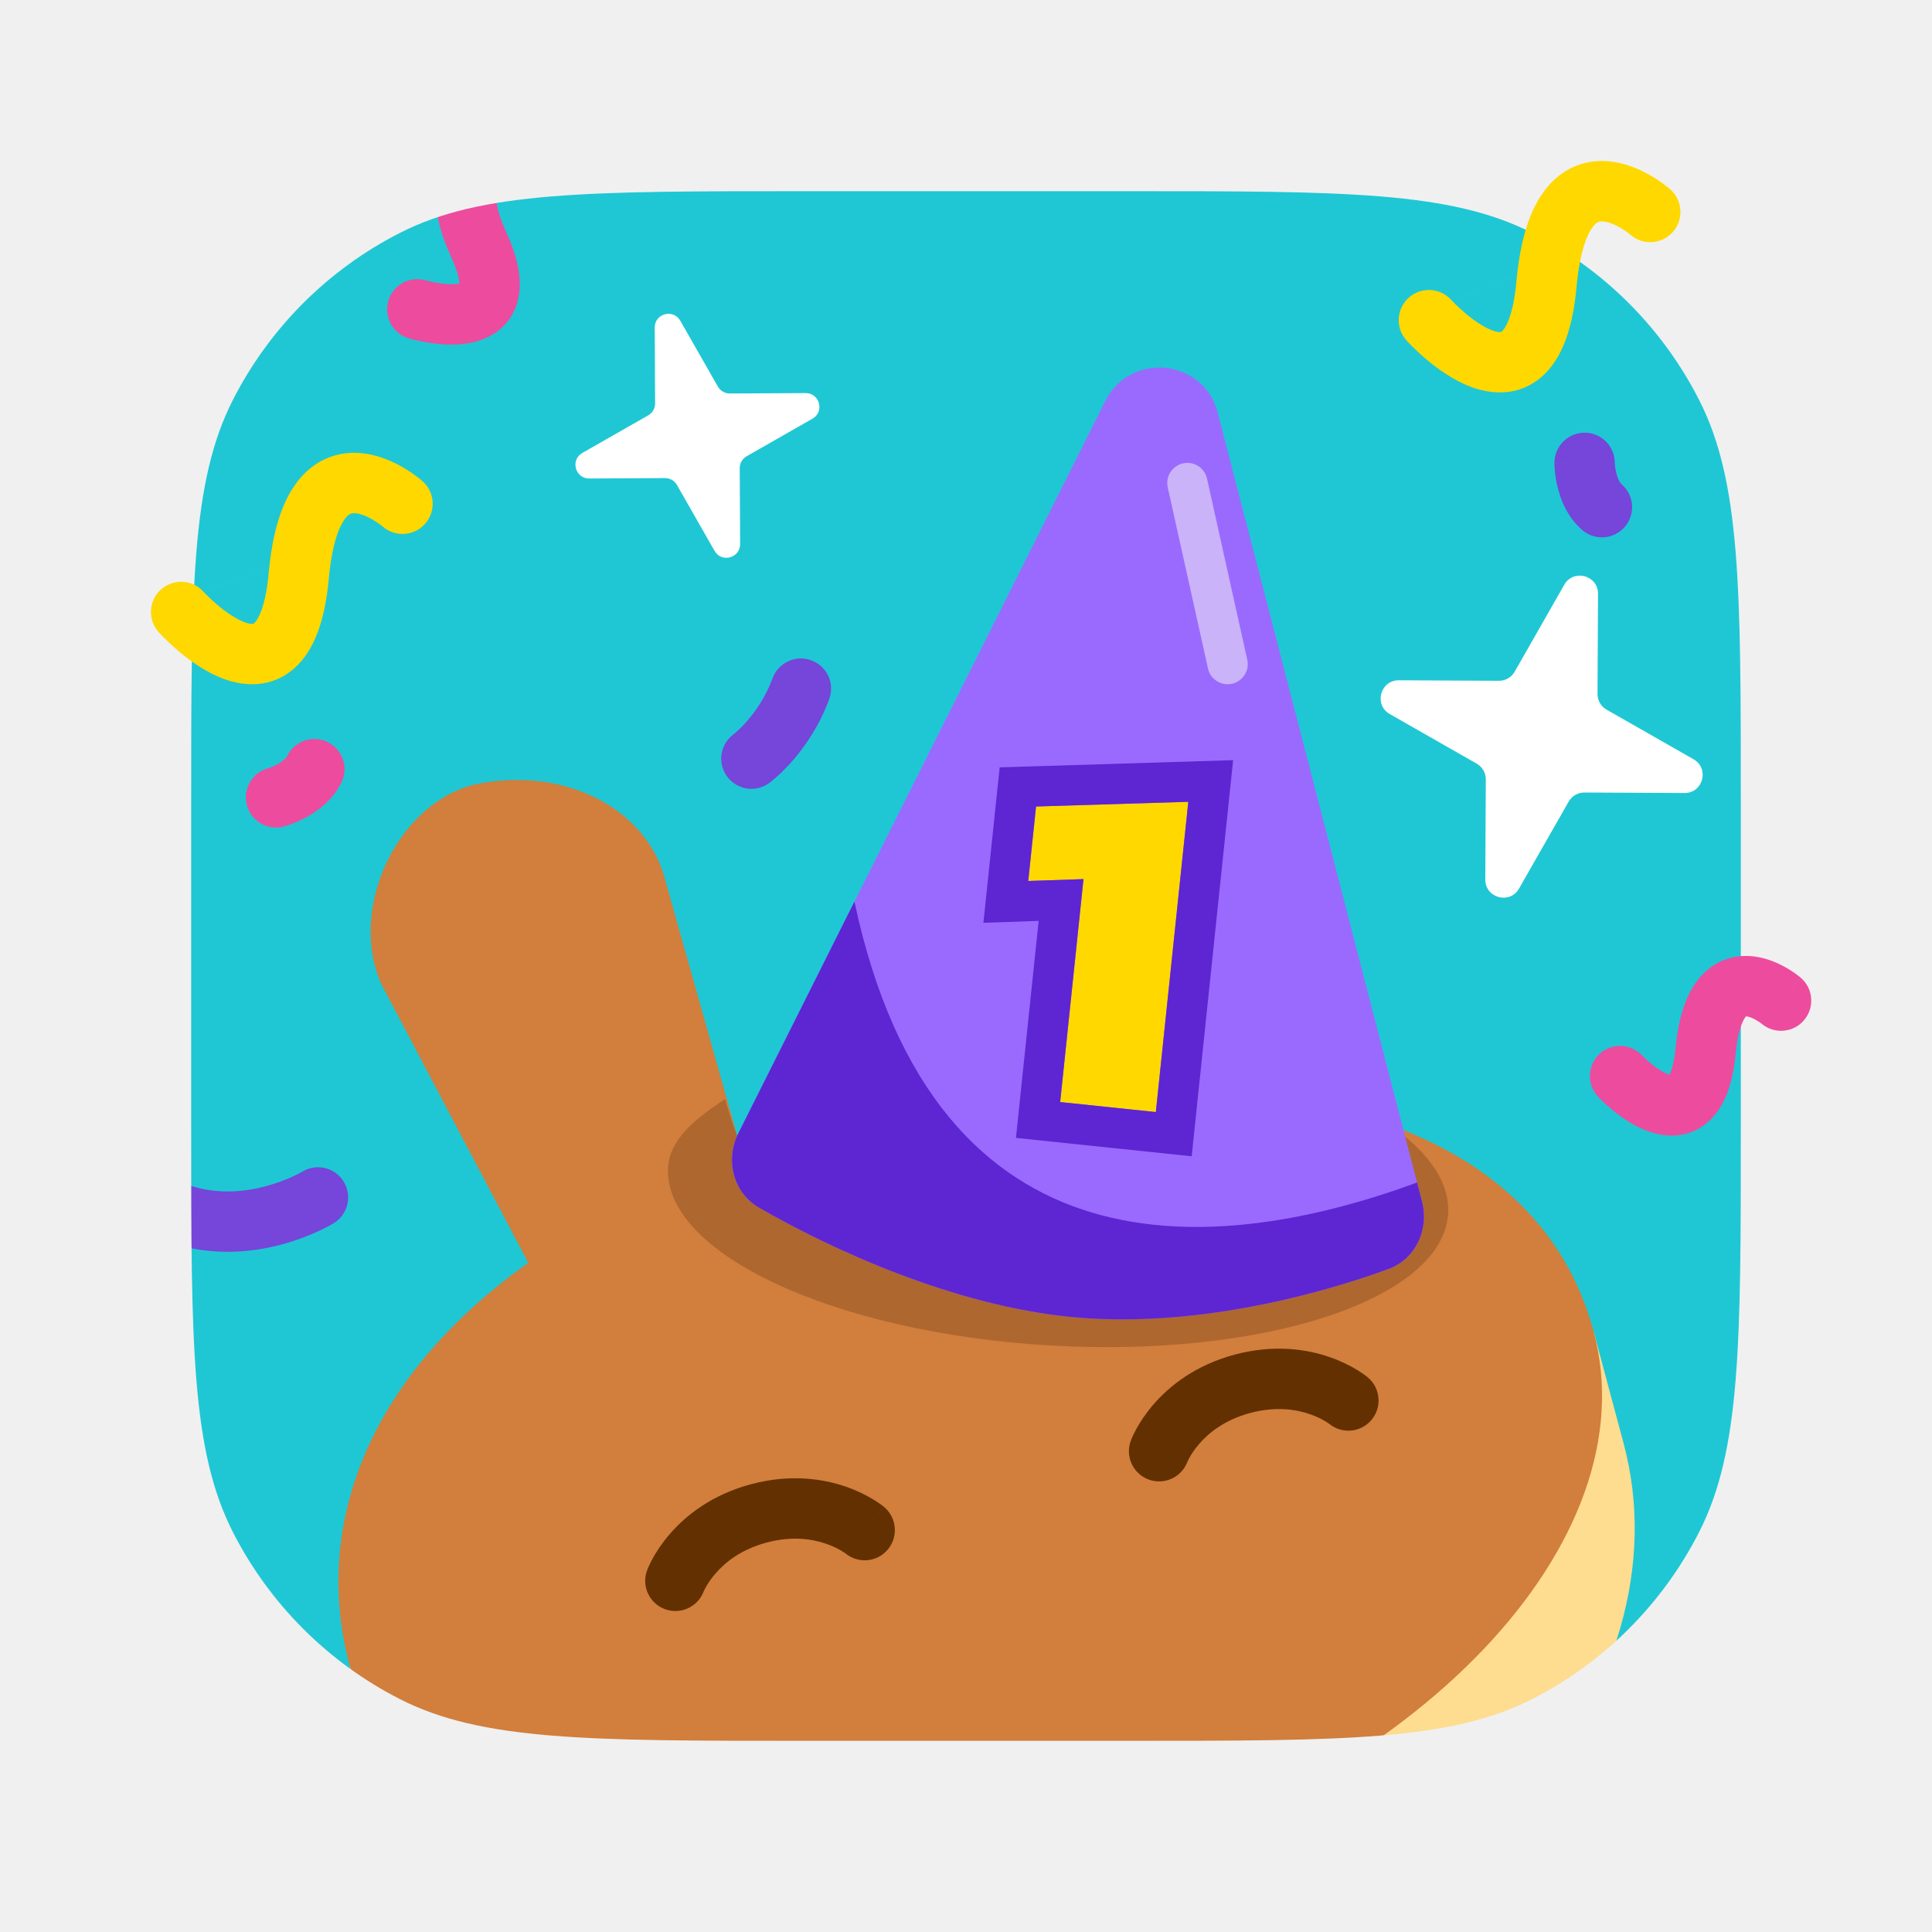
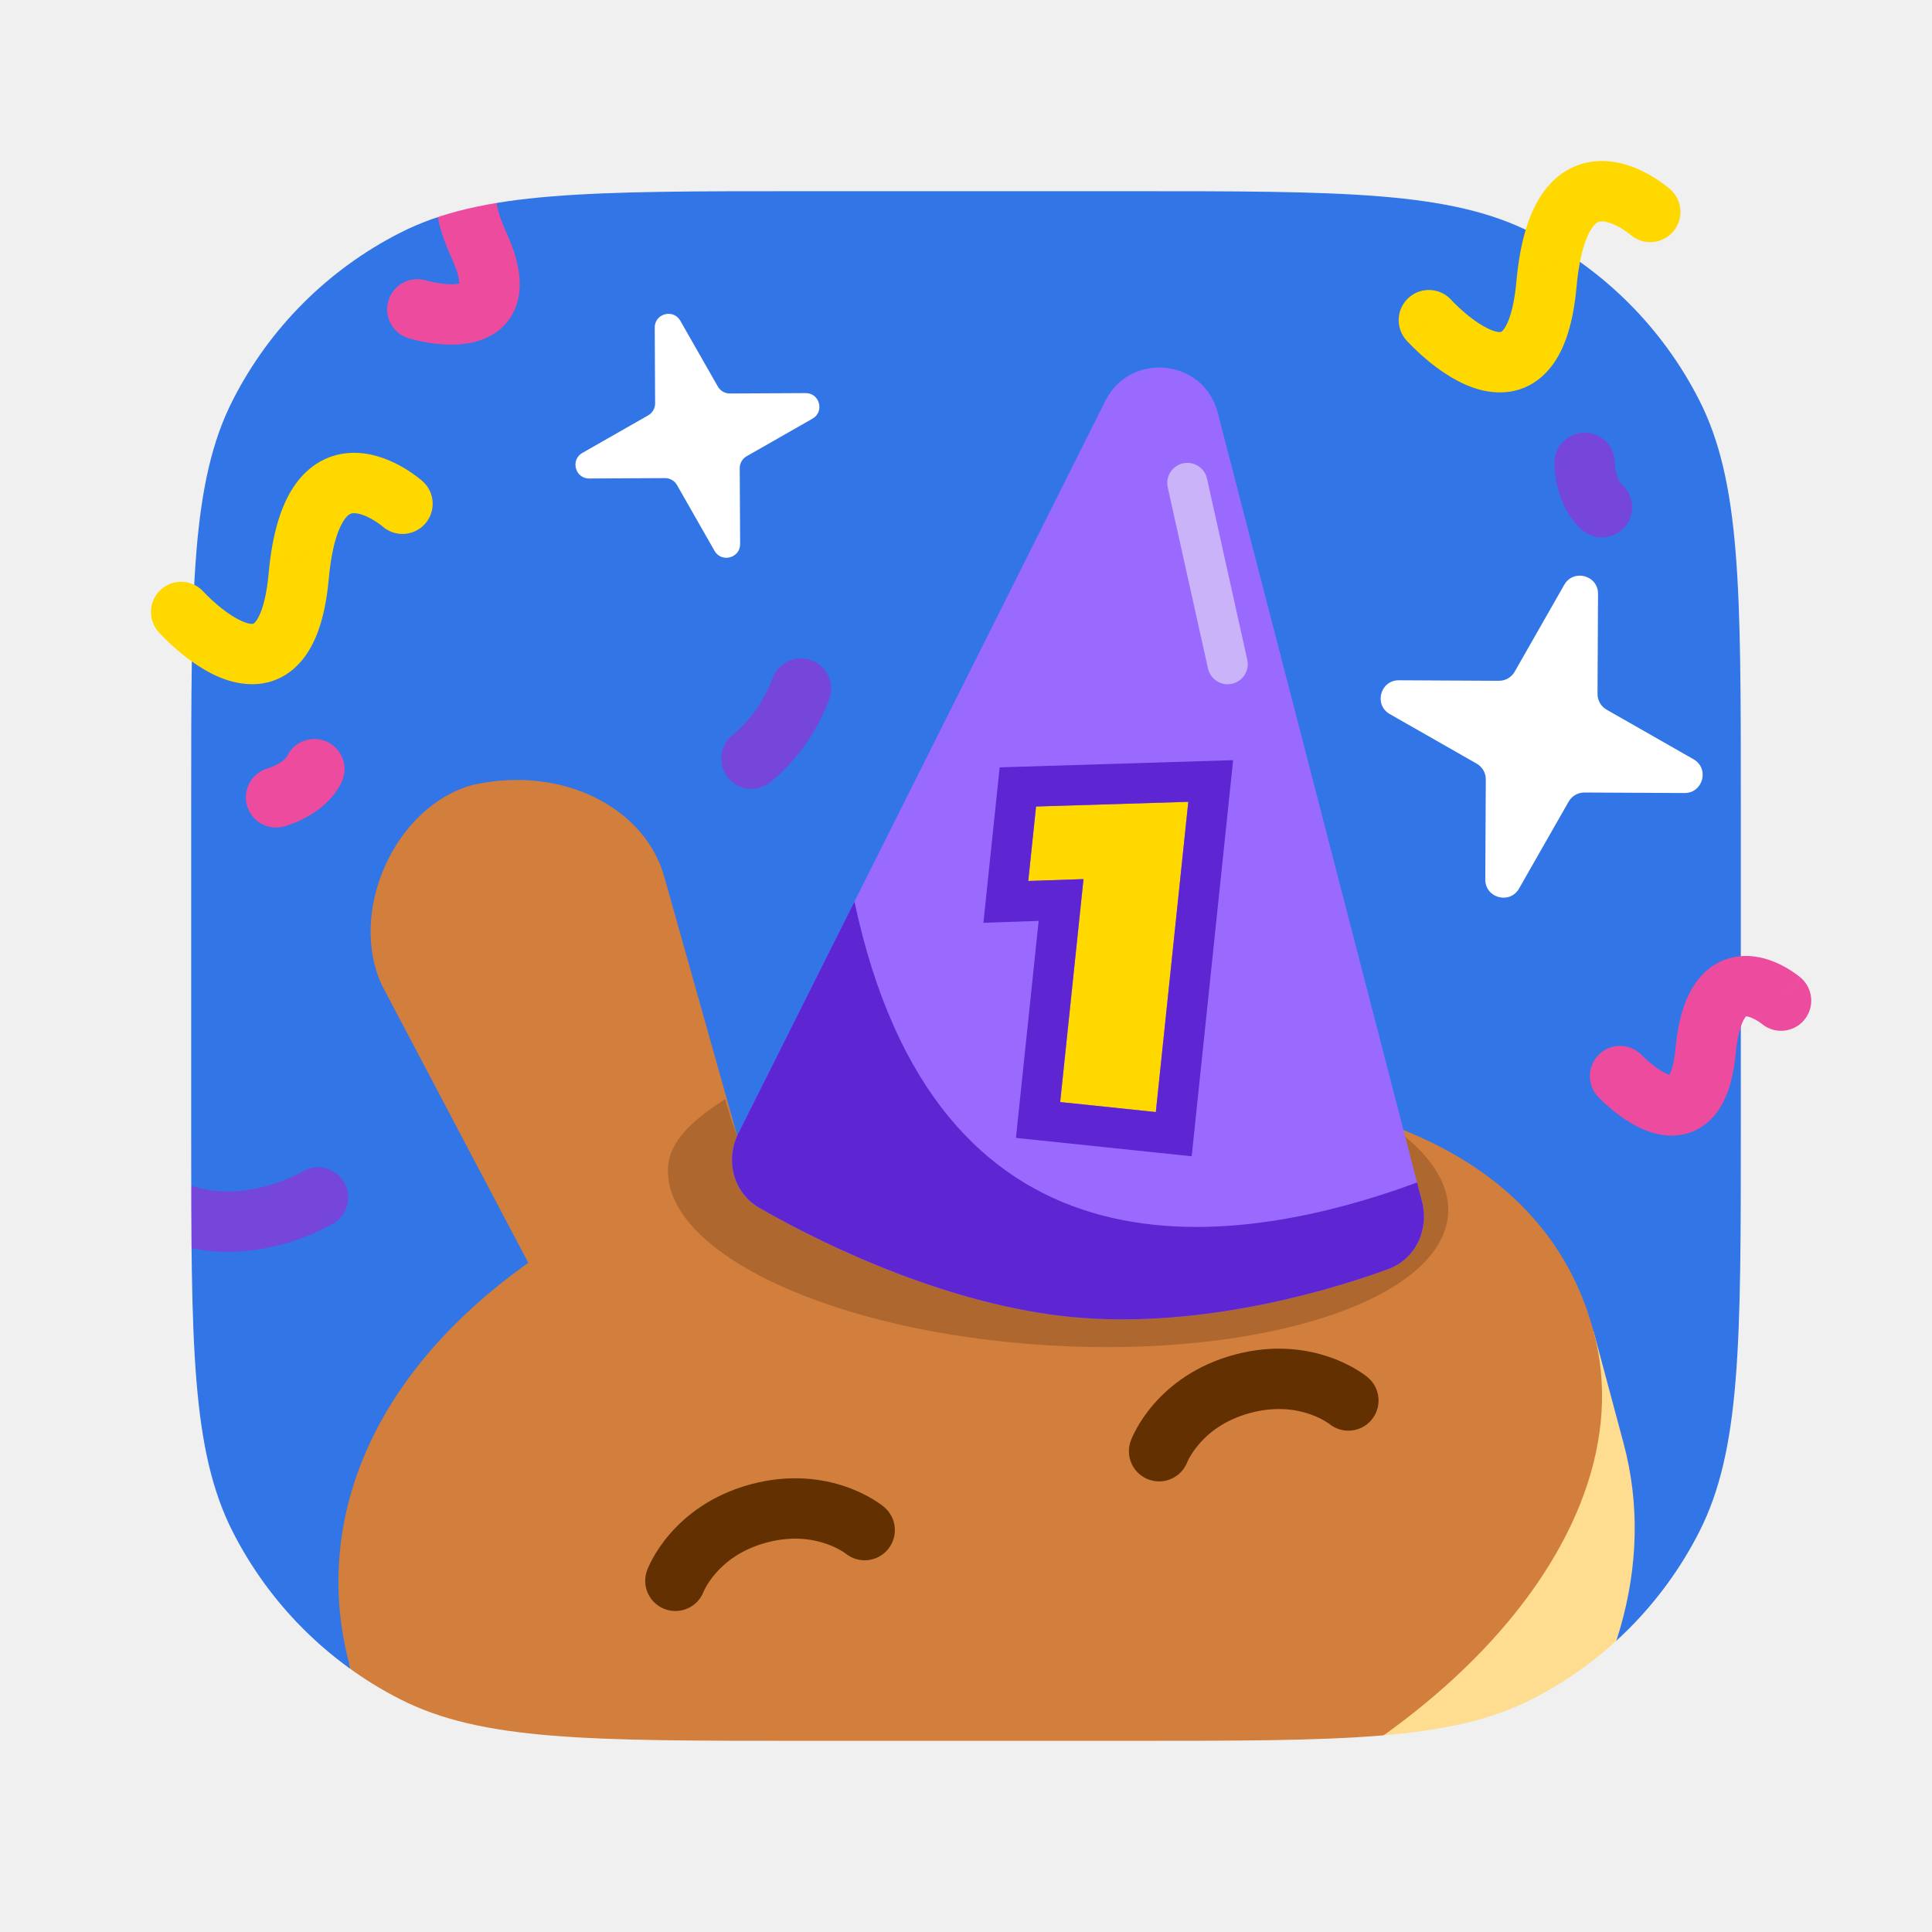
<svg xmlns="http://www.w3.org/2000/svg" width="192" height="192" fill="none" viewBox="0 0 192 192">
  <mask id="mask0" width="154" height="154" x="19" y="19" maskUnits="userSpaceOnUse" style="mask-type:alpha">
    <path fill="#EFF3F5" d="M19 79.8C19 58.518 19 47.877 23.142 39.748C26.785 32.598 32.598 26.785 39.748 23.142C47.877 19 58.518 19 79.8 19H112.2C133.482 19 144.123 19 152.252 23.142C159.402 26.785 165.215 32.598 168.858 39.748C173 47.877 173 58.518 173 79.8V112.2C173 133.482 173 144.123 168.858 152.252C165.215 159.402 159.402 165.215 152.252 168.858C144.123 173 133.482 173 112.2 173H79.8C58.518 173 47.877 173 39.748 168.858C32.598 165.215 26.785 159.402 23.142 152.252C19 144.123 19 133.482 19 112.2V79.8Z" />
  </mask>
  <g mask="url(#mask0)">
-     <path fill="#1FC7D4" d="M6 6H186V186H6V6Z" />
+     <path fill="#3275E6" d="M6 6H186V186H6V6Z" />
    <path fill="#FEDC90" d="M161.351 143.439C167.804 167.523 145.358 194.463 111.216 203.611C77.073 212.76 44.164 200.652 37.711 176.568L34.736 165.468L158.377 132.339L161.351 143.439Z" />
    <path fill="#D27E3C" fill-rule="evenodd" d="M38 98C34.513 90.715 39.198 80.091 47 78C56 75.997 64.203 80.363 66.048 87.248L74 115.5C78.059 113.82 81.956 112.324 86.434 111.124C90.808 109.952 95.15 109.086 99.408 108.511L97.5 101.5C95.655 94.615 98 88.546 107.5 86C115.302 83.909 121.877 88.447 122.5 96.5L122.5 108.511C142.261 110.296 154.69 118.578 158.377 132.339C163.967 153.203 140.822 177.534 106.679 186.682C72.537 195.831 40.327 186.333 34.736 165.468C31.068 151.778 36.436 136.907 52.5 125.5L38 98Z" clip-rule="evenodd" />
    <path fill="#AE672F" d="M143.912 120.602C143.409 129.106 125.647 134.972 104.24 133.703C82.834 132.435 65.889 124.512 66.393 116.008C66.552 113.336 68.922 111.246 72.066 109.234C72.066 109.234 73.585 114.889 74.601 114.888C81.43 113.089 96.703 102.352 106.065 102.906C127.472 104.175 144.416 112.097 143.912 120.602Z" />
    <path fill="#7645D9" fill-rule="evenodd" d="M34.156 117.431C35.022 118.843 34.58 120.69 33.168 121.557L31.599 119C33.168 121.557 33.167 121.557 33.166 121.558L33.164 121.559L33.159 121.562L33.147 121.57L33.115 121.589C33.091 121.603 33.059 121.622 33.02 121.644C32.943 121.689 32.838 121.749 32.708 121.82C32.446 121.961 32.08 122.15 31.622 122.362C30.71 122.783 29.415 123.302 27.85 123.712C24.74 124.527 20.372 124.954 15.841 123.082C13.61 122.16 11.944 120.949 10.811 119.484C9.662 118.001 9.188 116.422 9.092 114.998C9 113.611 9.267 112.415 9.535 111.594C9.672 111.176 9.816 110.833 9.932 110.582C9.991 110.456 10.044 110.351 10.086 110.27C10.107 110.23 10.126 110.195 10.142 110.166L10.163 110.128L10.172 110.112L10.177 110.105L10.178 110.101C10.179 110.1 10.18 110.098 12.778 111.598L10.18 110.098C11.009 108.663 12.843 108.172 14.278 109C15.7 109.821 16.196 111.63 15.399 113.059C15.395 113.067 15.386 113.084 15.374 113.11C15.342 113.179 15.29 113.299 15.239 113.457C15.131 113.788 15.052 114.193 15.079 114.598C15.104 114.966 15.215 115.372 15.555 115.811C15.909 116.269 16.634 116.917 18.132 117.536C21.06 118.746 23.997 118.519 26.33 117.908C27.485 117.605 28.445 117.22 29.107 116.914C29.436 116.762 29.687 116.632 29.846 116.546C29.926 116.503 29.982 116.471 30.013 116.453L30.04 116.437L30.036 116.439L30.033 116.441M34.156 117.431C33.291 116.022 31.451 115.579 30.041 116.437L34.156 117.431ZM30.041 116.437C30.038 116.438 30.034 116.44 30.031 116.442L30.041 116.437Z" clip-rule="evenodd" />
    <path fill="#7645D9" fill-rule="evenodd" d="M74.674 75.391C76.451 77.808 76.452 77.807 76.453 77.807L76.455 77.805L76.458 77.803L76.466 77.797L76.486 77.782C76.501 77.771 76.519 77.757 76.54 77.741C76.582 77.709 76.635 77.667 76.7 77.615C76.828 77.511 77 77.368 77.205 77.184C77.615 76.819 78.161 76.291 78.763 75.603C79.961 74.231 81.414 72.182 82.409 69.472C82.98 67.917 82.182 66.193 80.627 65.622C79.072 65.051 77.348 65.849 76.777 67.404C76.093 69.265 75.087 70.692 74.245 71.654C73.827 72.132 73.459 72.486 73.208 72.71C73.084 72.821 72.989 72.899 72.934 72.944C72.907 72.966 72.889 72.98 72.882 72.985C72.882 72.985 72.882 72.985 72.882 72.985C72.882 72.985 72.882 72.985 72.882 72.985C71.56 73.97 71.28 75.838 72.257 77.168C73.239 78.503 75.117 78.789 76.451 77.808L74.674 75.391Z" clip-rule="evenodd" />
    <path fill="#ED4B9E" fill-rule="evenodd" d="M51.066 19.203C52.688 19.484 54.235 18.403 54.529 16.78C54.823 15.149 53.74 13.589 52.109 13.295L51.576 16.247C52.109 13.295 52.108 13.294 52.106 13.294L52.103 13.293L52.096 13.292L52.079 13.289L52.036 13.282C52.004 13.277 51.962 13.27 51.914 13.263C51.816 13.249 51.687 13.232 51.531 13.216C51.223 13.185 50.797 13.155 50.302 13.161C49.377 13.171 47.912 13.305 46.528 14.04C44.982 14.86 43.699 16.359 43.385 18.601C43.101 20.626 43.653 22.948 44.852 25.574C45.52 27.036 45.638 27.83 45.65 28.176C45.633 28.18 45.615 28.184 45.596 28.187C45.073 28.289 44.309 28.255 43.52 28.127C43.157 28.069 42.844 27.999 42.626 27.946C42.518 27.919 42.435 27.898 42.385 27.884C42.36 27.877 42.343 27.872 42.336 27.87L42.336 27.87M42.331 27.868C42.33 27.868 42.33 27.868 42.33 27.868L42.333 27.869L42.336 27.87C42.334 27.869 42.332 27.869 42.331 27.868M42.331 27.868C40.748 27.394 39.078 28.29 38.599 29.872C38.118 31.458 39.015 33.133 40.6 33.613L41.47 30.742C40.6 33.613 40.601 33.614 40.602 33.614L40.605 33.615L40.61 33.616L40.624 33.62L40.664 33.632C40.696 33.641 40.737 33.653 40.788 33.667C40.889 33.695 41.029 33.732 41.199 33.774C41.537 33.857 42.01 33.961 42.562 34.05C43.605 34.219 45.19 34.379 46.743 34.077C48.336 33.766 50.45 32.821 51.308 30.366C52.067 28.193 51.499 25.683 50.31 23.08C49.317 20.909 49.272 19.823 49.327 19.433C49.344 19.31 49.343 19.316 49.342 19.328C49.342 19.333 49.341 19.34 49.341 19.339C49.504 19.253 49.86 19.166 50.369 19.16C50.591 19.158 50.786 19.171 50.918 19.185C50.983 19.192 51.03 19.198 51.053 19.201C51.059 19.202 51.063 19.203 51.066 19.203C51.066 19.203 51.066 19.203 51.066 19.203M45.857 28.115C45.856 28.115 45.85 28.117 45.841 28.123C45.853 28.118 45.857 28.115 45.857 28.115Z" clip-rule="evenodd" />
    <path fill="#ED4B9E" fill-rule="evenodd" d="M26.635 76.349C25.048 76.787 24.109 78.424 24.536 80.017C24.965 81.618 26.61 82.568 28.21 82.139L27.433 79.241C28.21 82.139 28.211 82.139 28.212 82.138L28.217 82.137L28.226 82.135L28.245 82.129L28.298 82.114C28.338 82.103 28.389 82.087 28.45 82.068C28.571 82.031 28.732 81.977 28.923 81.907C29.301 81.768 29.816 81.555 30.381 81.251C31.436 80.684 33.031 79.605 33.935 77.757C34.663 76.269 34.046 74.472 32.558 73.744C31.07 73.016 29.273 73.632 28.545 75.121C28.446 75.324 28.137 75.646 27.54 75.967C27.278 76.108 27.03 76.21 26.851 76.276C26.764 76.308 26.698 76.33 26.662 76.341C26.648 76.345 26.639 76.348 26.635 76.349Z" clip-rule="evenodd" />
  </g>
  <path fill="#7645D9" fill-rule="evenodd" d="M160.476 45.977C160.463 44.331 159.125 43 157.476 43C155.819 43 154.476 44.343 154.476 46L157.476 46C154.476 46 154.476 46.001 154.476 46.002L154.476 46.008L154.476 46.016L154.476 46.037L154.477 46.091C154.477 46.133 154.479 46.187 154.482 46.25C154.487 46.377 154.496 46.546 154.515 46.749C154.551 47.15 154.624 47.703 154.771 48.327C155.046 49.493 155.675 51.312 157.227 52.664C158.476 53.752 160.371 53.622 161.459 52.373C162.548 51.123 162.417 49.228 161.168 48.14C160.998 47.992 160.766 47.61 160.611 46.95C160.543 46.661 160.508 46.395 160.49 46.205C160.482 46.112 160.478 46.043 160.477 46.005C160.476 45.991 160.476 45.982 160.476 45.977Z" clip-rule="evenodd" />
  <path fill="#9A6AFF" d="M106.481 130.881C118.161 132.015 130.467 128.862 137.959 126.119C140.673 125.126 142.039 122.203 141.316 119.411L121.016 41.007C119.628 35.645 112.326 34.89 109.841 39.85L73.383 112.612C72.042 115.289 72.871 118.543 75.462 120.033C82.731 124.211 94.781 129.744 106.481 130.881Z" />
  <path fill="#5E25D2" fill-rule="evenodd" d="M137.959 126.119C130.467 128.862 118.161 132.015 106.481 130.88C94.781 129.744 82.731 124.211 75.462 120.032C72.872 118.543 72.042 115.289 73.383 112.612L84.914 89.598C92.993 127.572 121.175 124.744 140.826 117.518L141.316 119.411C142.039 122.203 140.673 125.126 137.959 126.119Z" clip-rule="evenodd" />
  <path fill="#633001" fill-rule="evenodd" d="M69.922 158.173C69.335 159.705 67.624 160.484 66.081 159.915C64.527 159.341 63.732 157.616 64.306 156.061L67.12 157.1C64.306 156.061 64.306 156.06 64.307 156.058L64.308 156.055L64.31 156.049L64.316 156.035L64.329 156.001C64.338 155.976 64.35 155.946 64.364 155.911C64.392 155.842 64.43 155.755 64.477 155.651C64.57 155.443 64.703 155.168 64.883 154.844C65.24 154.197 65.787 153.344 66.578 152.433C68.172 150.594 70.739 148.545 74.629 147.503C78.519 146.46 81.766 146.952 84.066 147.747C85.206 148.141 86.106 148.607 86.739 148.988C87.057 149.178 87.309 149.35 87.495 149.483C87.587 149.55 87.663 149.607 87.722 149.653C87.752 149.676 87.777 149.696 87.798 149.712L87.826 149.735L87.838 149.745L87.843 149.749L87.845 149.751C87.847 149.752 87.848 149.753 85.93 152.06L87.848 149.753C89.122 150.812 89.296 152.704 88.237 153.978C87.186 155.243 85.314 155.424 84.04 154.39C84.033 154.385 84.016 154.372 83.99 154.353C83.927 154.308 83.811 154.228 83.645 154.128C83.313 153.928 82.791 153.655 82.106 153.418C80.755 152.951 78.741 152.612 76.181 153.298C73.622 153.984 72.047 155.284 71.111 156.364C70.636 156.912 70.321 157.409 70.133 157.749C70.039 157.918 69.978 158.045 69.947 158.116C69.933 158.146 69.925 158.165 69.922 158.173Z" clip-rule="evenodd" />
  <path fill="#633001" fill-rule="evenodd" d="M117.992 145.293C117.405 146.825 115.694 147.604 114.151 147.034C112.597 146.46 111.802 144.735 112.376 143.181L115.19 144.22C112.376 143.181 112.376 143.18 112.377 143.178L112.378 143.175L112.38 143.169L112.386 143.155L112.399 143.121C112.408 143.096 112.42 143.066 112.434 143.031C112.462 142.962 112.5 142.874 112.546 142.77C112.64 142.563 112.773 142.288 112.953 141.964C113.31 141.317 113.857 140.464 114.647 139.553C116.242 137.714 118.808 135.665 122.698 134.622C126.589 133.58 129.836 134.071 132.136 134.867C133.276 135.261 134.176 135.726 134.809 136.107C135.127 136.298 135.379 136.47 135.565 136.603C135.657 136.669 135.733 136.727 135.792 136.772C135.822 136.795 135.847 136.815 135.868 136.832L135.896 136.855L135.908 136.865L135.913 136.869L135.915 136.871C135.916 136.872 135.918 136.873 134 139.18L135.918 136.873C137.192 137.932 137.366 139.823 136.307 141.098C135.256 142.362 133.384 142.544 132.11 141.51C132.103 141.505 132.086 141.492 132.06 141.473C131.997 141.427 131.881 141.348 131.715 141.248C131.383 141.048 130.861 140.774 130.176 140.537C128.825 140.07 126.811 139.732 124.251 140.418C121.692 141.104 120.117 142.404 119.181 143.483C118.706 144.031 118.391 144.529 118.203 144.869C118.109 145.038 118.048 145.165 118.017 145.236C118.003 145.265 117.995 145.285 117.992 145.293Z" clip-rule="evenodd" />
  <path fill="#FFD800" d="M105.359 109.521L107.677 87.363L102.187 87.551L102.961 80.15L118.092 79.683L114.866 110.515L105.359 109.521Z" />
  <path fill="#5E25D2" fill-rule="evenodd" d="M100.964 113.083L103.22 91.518L97.73 91.707L99.346 76.259L122.547 75.544L118.428 114.91L100.964 113.083ZM107.677 87.363L105.359 109.521L114.866 110.515L118.092 79.683L102.961 80.15L102.187 87.551L107.677 87.363Z" clip-rule="evenodd" />
  <path fill="#fff" d="M150.963 88.301C150.047 89.906 147.597 89.249 147.606 87.402L147.658 77.459C147.661 76.811 147.315 76.211 146.751 75.89L138.115 70.963C136.511 70.047 137.167 67.597 139.015 67.606L148.957 67.657C149.606 67.661 150.205 67.314 150.527 66.751L155.454 58.115C156.369 56.511 158.82 57.167 158.81 59.015L158.759 68.957C158.756 69.606 159.102 70.205 159.665 70.527L168.301 75.454C169.906 76.369 169.249 78.82 167.402 78.81L157.459 78.759C156.811 78.756 156.211 79.102 155.89 79.665L150.963 88.301Z" />
  <path fill="#fff" d="M73.553 54.062C73.56 55.462 71.704 55.959 71.01 54.743L67.278 48.201C67.034 47.774 66.58 47.512 66.089 47.514L58.557 47.553C57.157 47.56 56.66 45.704 57.875 45.01L64.418 41.278C64.844 41.034 65.107 40.58 65.104 40.089L65.066 32.557C65.058 31.157 66.915 30.66 67.608 31.875L71.341 38.418C71.584 38.844 72.039 39.107 72.53 39.104L80.062 39.066C81.462 39.058 81.959 40.915 80.743 41.608L74.201 45.341C73.774 45.584 73.512 46.039 73.514 46.53L73.553 54.062Z" />
  <path fill="#FFD800" fill-rule="evenodd" d="M162.027 23.324C163.27 24.409 165.157 24.288 166.249 23.049C167.346 21.807 167.227 19.911 165.985 18.815L164.029 21.031C165.985 18.815 165.984 18.814 165.983 18.813L165.98 18.811L165.974 18.805L165.96 18.793L165.921 18.76C165.891 18.734 165.852 18.701 165.804 18.662C165.709 18.584 165.579 18.48 165.419 18.359C165.101 18.119 164.65 17.802 164.1 17.48C163.061 16.87 161.394 16.077 159.471 16.005C157.341 15.926 155.132 16.753 153.477 18.964C151.962 20.988 151.065 23.965 150.7 27.961C150.374 31.526 149.564 32.655 149.277 32.913C149.275 32.915 149.274 32.917 149.271 32.919C149.238 32.958 149.1 33.12 148.34 32.848C147.473 32.537 146.468 31.849 145.576 31.09C145.155 30.732 144.806 30.399 144.566 30.159C144.446 30.04 144.355 29.945 144.297 29.884C144.269 29.853 144.248 29.831 144.237 29.819L144.229 29.81M162.027 23.324C162.023 23.321 162.012 23.312 161.994 23.297C161.958 23.267 161.894 23.216 161.807 23.151C161.632 23.018 161.374 22.837 161.064 22.655C160.385 22.256 159.731 22.019 159.248 22.001C158.971 21.991 158.688 22.015 158.281 22.559C157.733 23.291 156.998 24.975 156.675 28.506C156.313 32.47 155.318 35.552 153.286 37.377C150.988 39.441 148.253 39.191 146.316 38.496C144.433 37.821 142.774 36.583 141.69 35.661C141.122 35.179 140.655 34.733 140.326 34.405C140.161 34.24 140.029 34.103 139.935 34.003C139.888 33.953 139.85 33.913 139.822 33.883L139.788 33.845L139.777 33.832L139.771 33.826C139.77 33.825 139.769 33.824 141.933 31.879L139.769 33.824C138.661 32.592 138.762 30.695 139.994 29.587C141.225 28.481 143.119 28.58 144.227 29.808" clip-rule="evenodd" />
  <path fill="#FFD800" fill-rule="evenodd" d="M38.027 52.324C39.27 53.409 41.157 53.288 42.249 52.049C43.346 50.807 43.227 48.911 41.985 47.815L41.983 47.813L41.98 47.81L41.96 47.793L41.921 47.76C41.891 47.734 41.852 47.701 41.804 47.662C41.709 47.584 41.579 47.48 41.419 47.359C41.101 47.119 40.65 46.802 40.1 46.48C39.061 45.87 37.394 45.077 35.471 45.005C33.342 44.926 31.132 45.753 29.477 47.964C27.962 49.988 27.065 52.965 26.7 56.961C26.374 60.525 25.564 61.655 25.277 61.913C25.277 61.913 25.274 61.917 25.271 61.919C25.238 61.958 25.1 62.12 24.34 61.848C23.473 61.537 22.468 60.849 21.576 60.09C21.155 59.732 20.806 59.399 20.566 59.159C20.446 59.039 20.355 58.945 20.297 58.884C20.269 58.853 20.248 58.831 20.237 58.819L20.229 58.81M38.027 52.324C38.023 52.321 38.012 52.312 37.994 52.297C37.958 52.267 37.894 52.216 37.807 52.151C37.632 52.018 37.374 51.837 37.064 51.655C36.385 51.256 35.731 51.019 35.248 51.001C34.971 50.991 34.688 51.015 34.281 51.559C33.733 52.291 32.998 53.975 32.675 57.507C32.313 61.47 31.319 64.552 29.286 66.377C26.988 68.441 24.253 68.19 22.316 67.496C20.433 66.821 18.774 65.583 17.69 64.661C17.122 64.178 16.655 63.733 16.326 63.405C16.161 63.24 16.029 63.103 15.935 63.003C15.888 62.953 15.85 62.913 15.822 62.882L15.788 62.845L15.777 62.832L15.771 62.826C15.771 62.826 15.769 62.824 17.933 60.879L15.769 62.824C14.661 61.592 14.762 59.695 15.994 58.587C17.225 57.481 19.119 57.58 20.227 58.808" clip-rule="evenodd" />
  <path fill="#ED4B9E" fill-rule="evenodd" d="M175.08 101.745C176.344 102.799 178.225 102.637 179.29 101.378C180.36 100.113 180.203 98.22 178.938 97.15L177 99.44C178.938 97.15 178.937 97.148 178.935 97.147L178.933 97.145L178.927 97.141L178.914 97.13L178.881 97.102C178.855 97.081 178.823 97.055 178.784 97.025C178.707 96.963 178.603 96.884 178.476 96.793C178.225 96.611 177.871 96.372 177.44 96.13C176.633 95.676 175.298 95.06 173.732 95.004C171.983 94.942 170.122 95.598 168.729 97.383C167.471 98.995 166.787 101.282 166.514 104.155C166.361 105.755 166.066 106.502 165.903 106.808C165.887 106.802 165.869 106.797 165.85 106.79C165.346 106.617 164.702 106.205 164.083 105.7C163.798 105.468 163.561 105.251 163.399 105.096C163.319 105.019 163.259 104.959 163.222 104.922C163.204 104.904 163.192 104.891 163.186 104.885L163.186 104.885M163.183 104.882C163.182 104.881 163.182 104.881 163.182 104.881L163.184 104.883L163.186 104.885C163.185 104.883 163.184 104.882 163.183 104.882M163.183 104.882C162.049 103.679 160.155 103.62 158.948 104.751C157.739 105.884 157.678 107.783 158.811 108.992L161 106.94C158.811 108.992 158.812 108.992 158.813 108.993L158.815 108.995L158.819 108.999L158.829 109.01L158.857 109.04C158.88 109.063 158.91 109.094 158.947 109.132C159.021 109.207 159.123 109.308 159.249 109.43C159.501 109.671 159.858 109.997 160.292 110.351C161.11 111.018 162.404 111.95 163.9 112.464C165.434 112.992 167.737 113.23 169.708 111.533C171.452 110.031 172.215 107.573 172.486 104.724C172.713 102.348 173.217 101.385 173.459 101.075C173.535 100.976 173.532 100.981 173.524 100.991C173.521 100.995 173.518 101 173.518 101C173.702 101.007 174.055 101.11 174.498 101.359C174.692 101.468 174.853 101.577 174.961 101.655C175.014 101.693 175.051 101.722 175.07 101.737C175.074 101.74 175.078 101.743 175.08 101.745C175.08 101.745 175.08 101.745 175.08 101.745M166.113 106.858C166.112 106.858 166.106 106.857 166.095 106.857C166.108 106.859 166.113 106.859 166.113 106.858Z" clip-rule="evenodd" />
  <path fill="#CAB3F8" fill-rule="evenodd" d="M117.566 46.048C118.644 45.808 119.713 46.488 119.952 47.566L123.952 65.566C124.192 66.644 123.512 67.713 122.434 67.952C121.356 68.192 120.287 67.512 120.048 66.434L116.048 48.434C115.808 47.356 116.488 46.287 117.566 46.048Z" clip-rule="evenodd" />
</svg>
